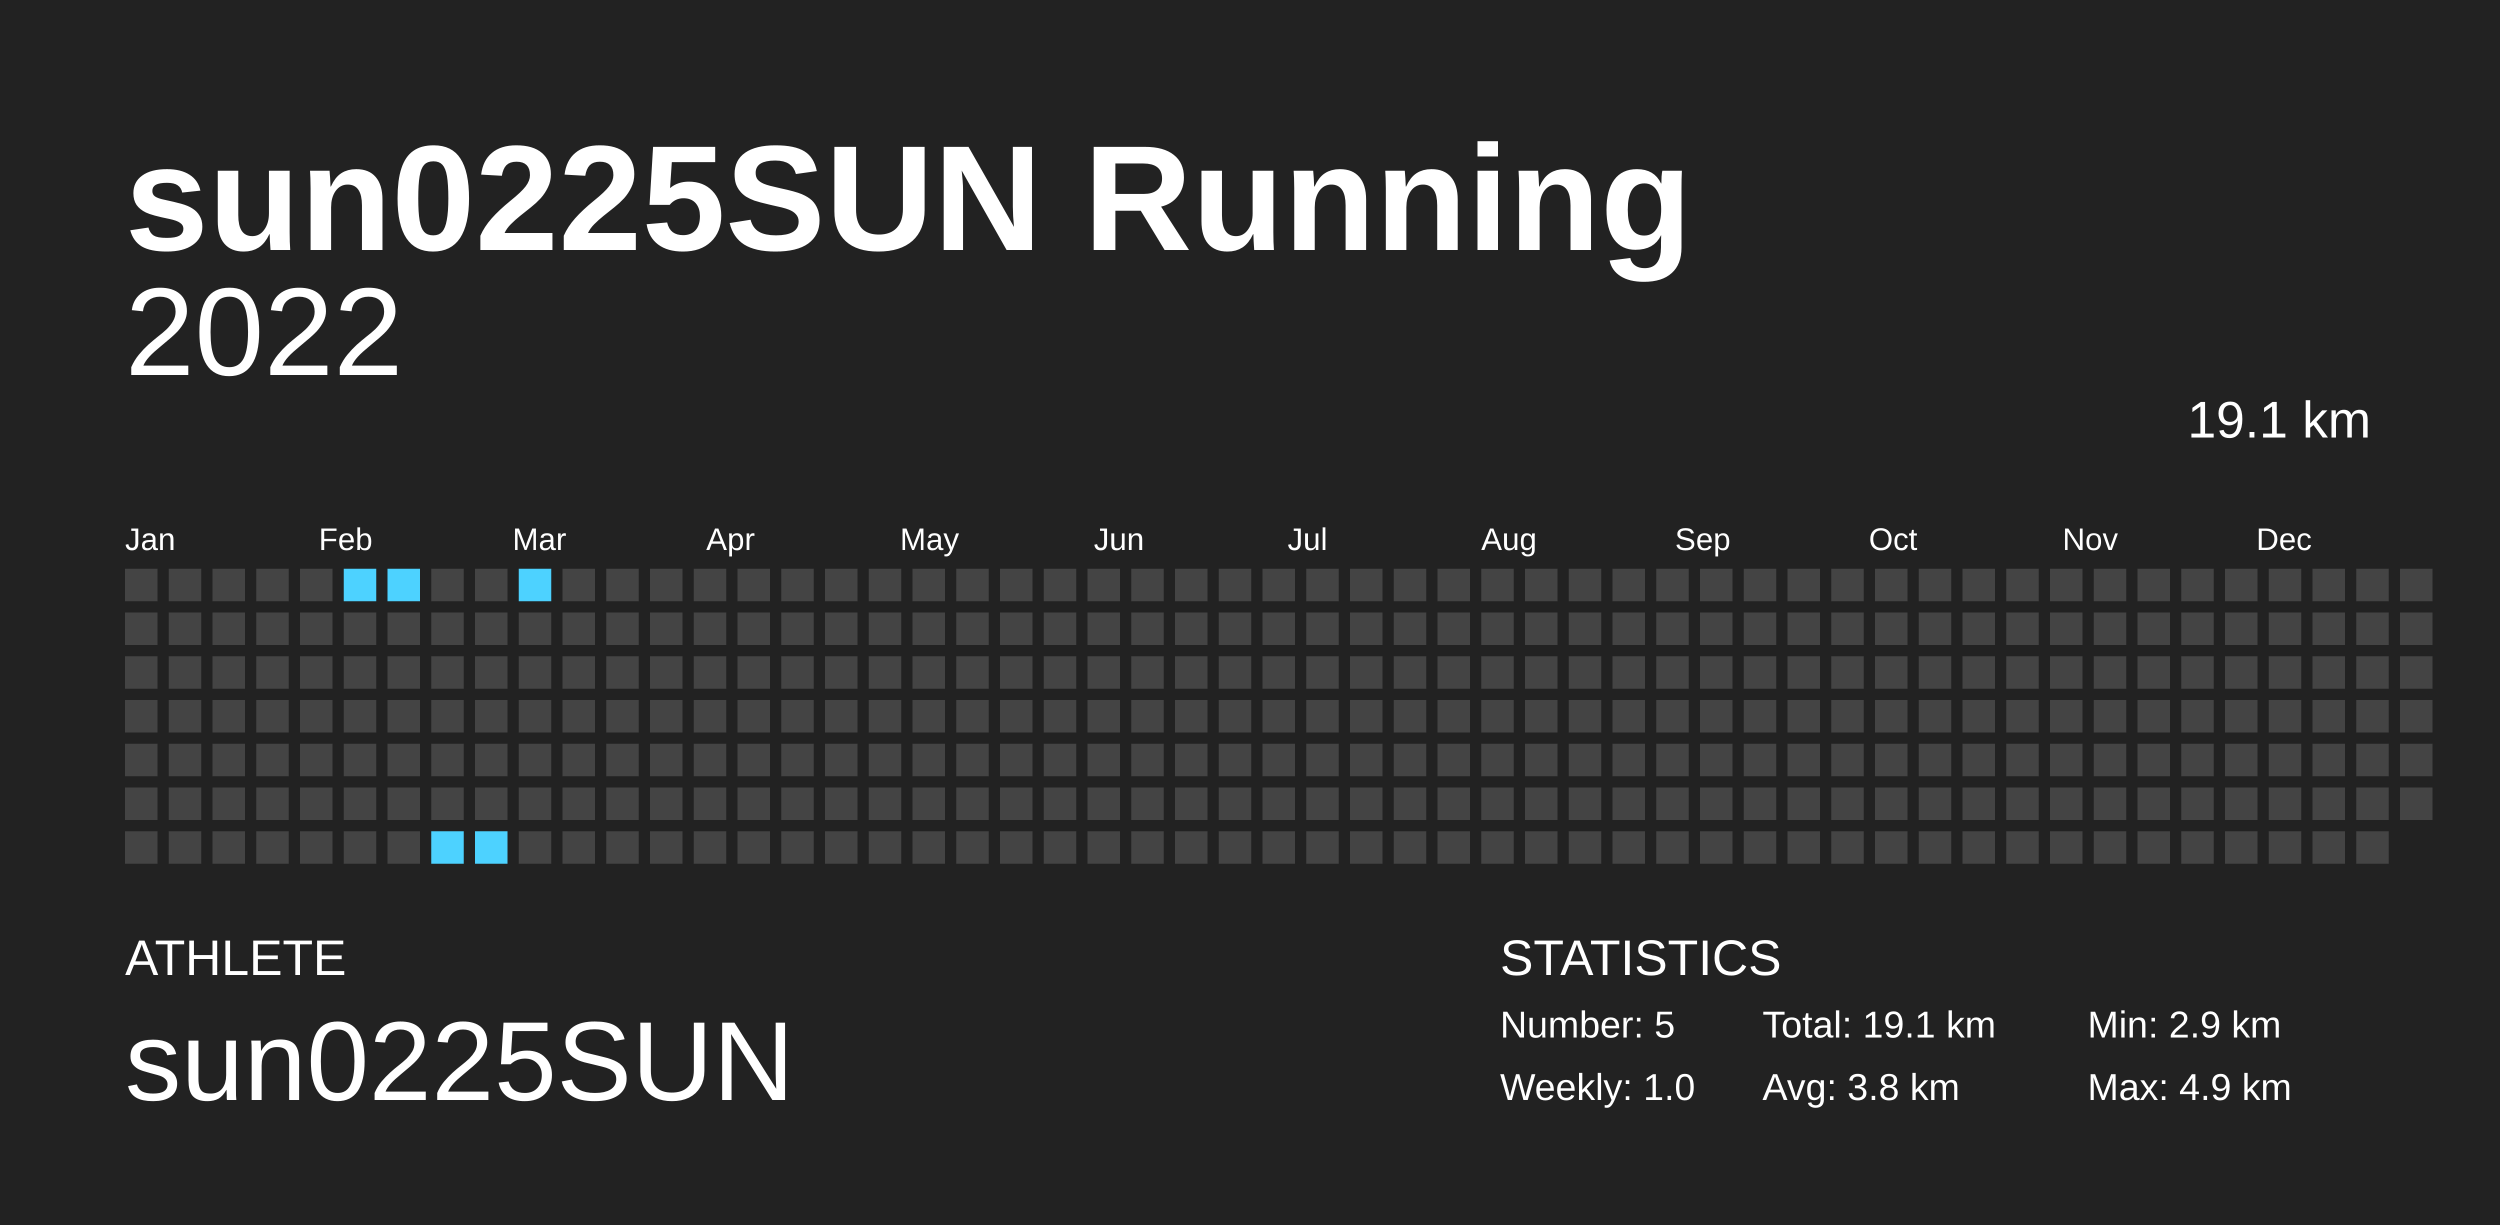
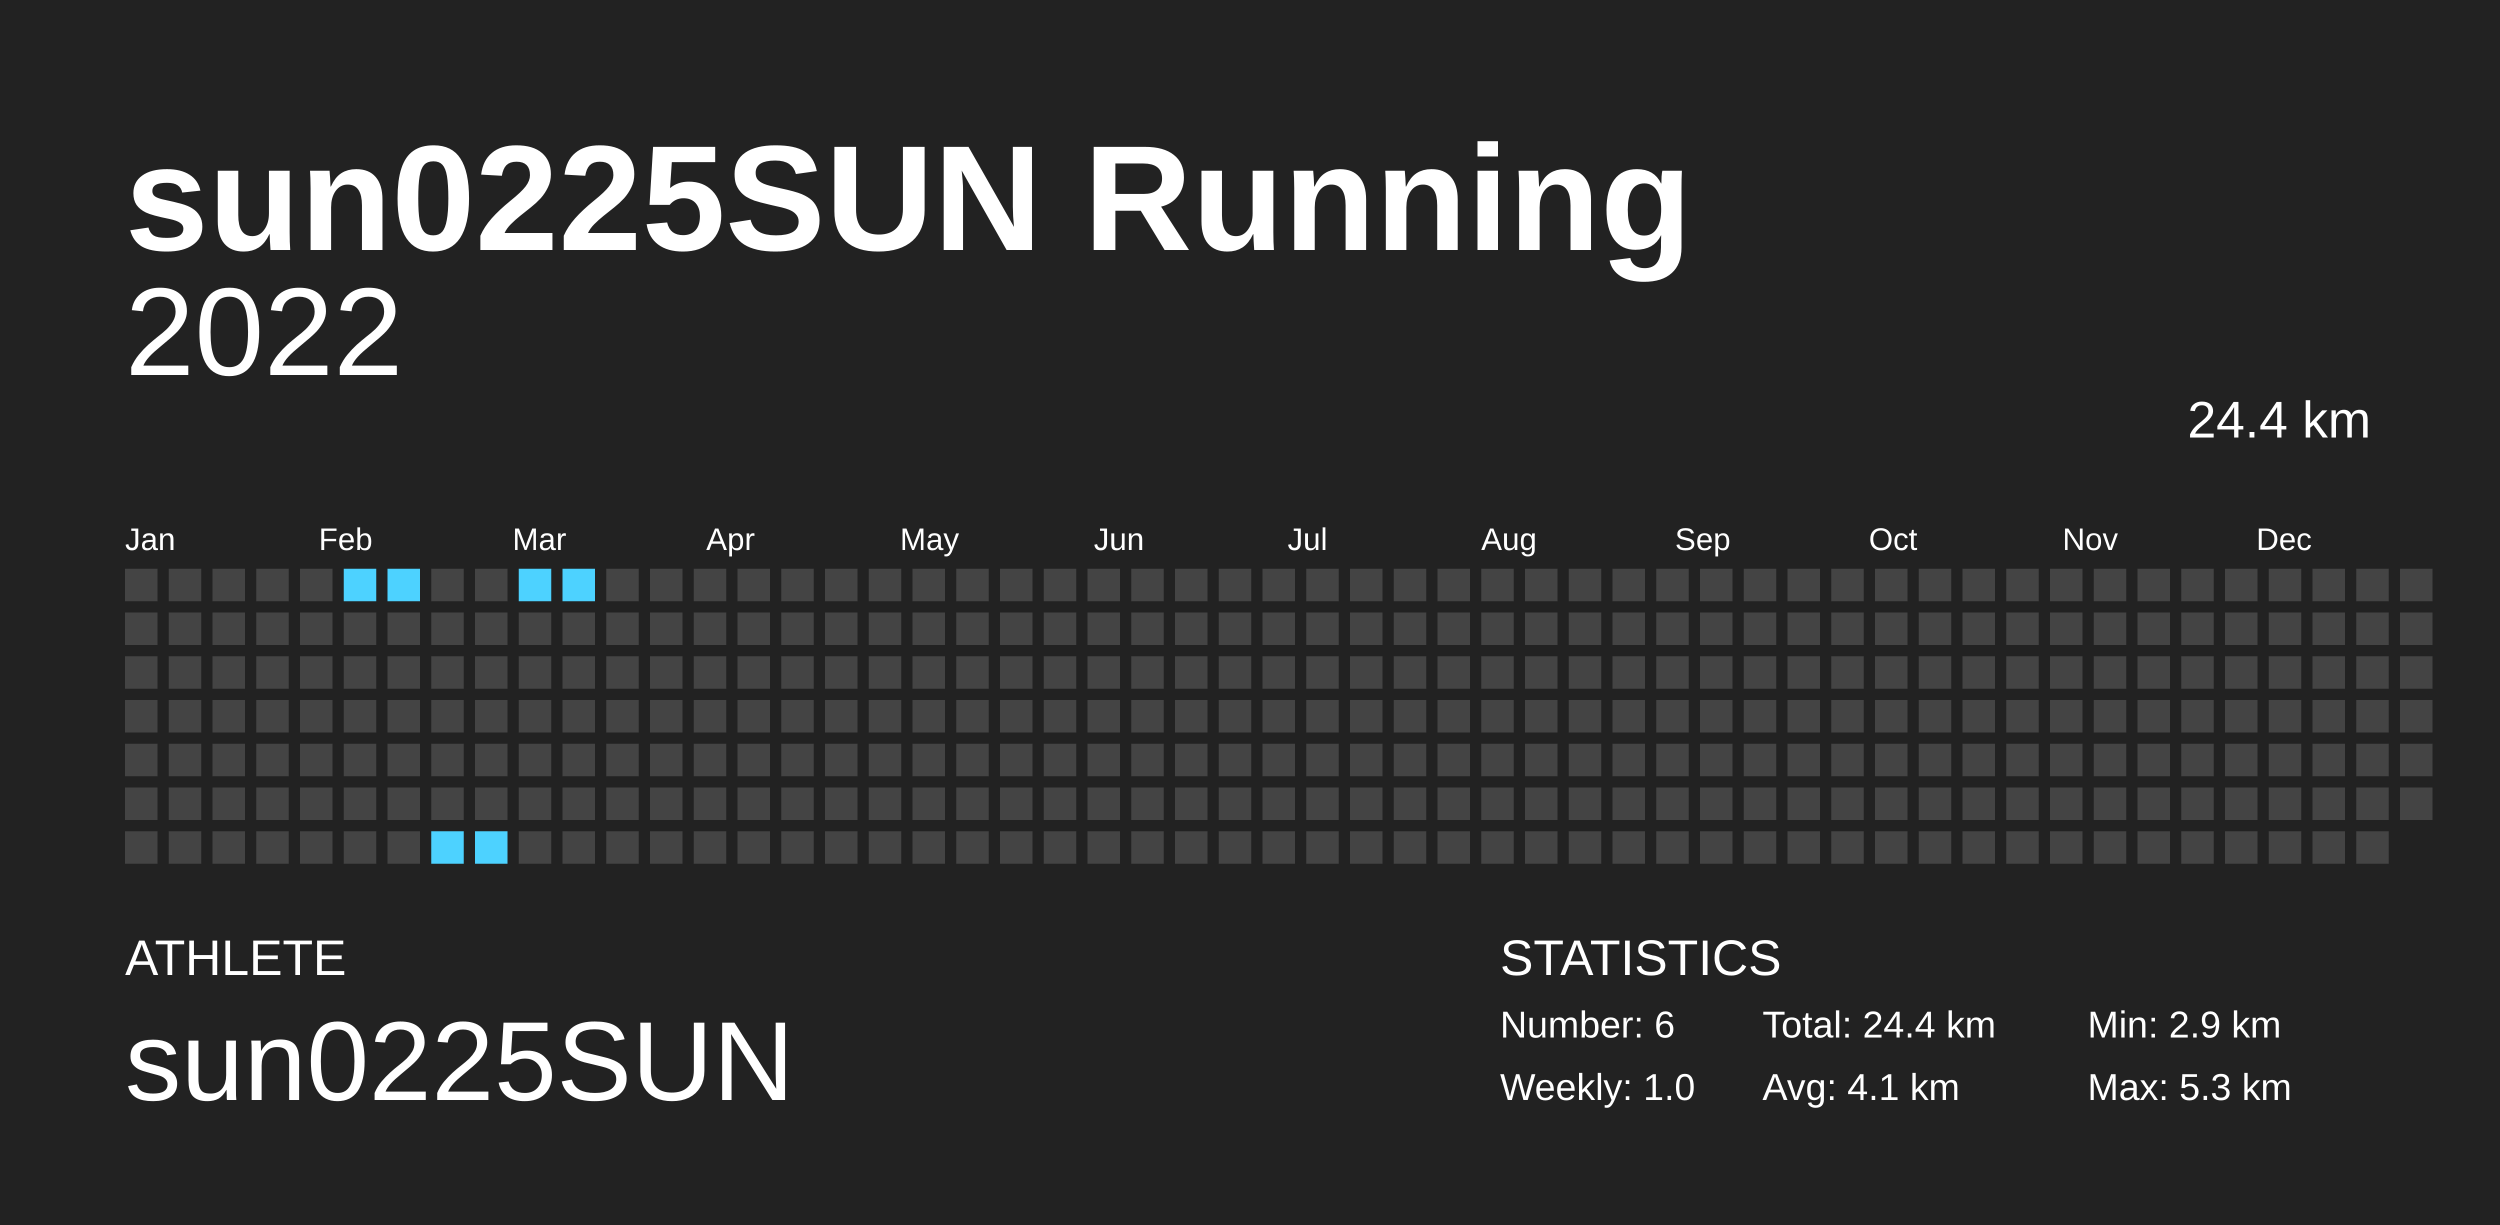
<svg xmlns="http://www.w3.org/2000/svg" baseProfile="full" height="98mm" version="1.1" viewBox="0,0,200,98" width="200mm">
  <defs />
  <rect fill="#222222" height="98" width="200" x="0" y="0" />
  <text fill="#FFFFFF" style="font-size:12px; font-family:Arial; font-weight:bold;" x="10" y="20">sun0225SUN Running</text>
  <text fill="#FFFFFF" style="font-size:4px; font-family:Arial" x="10" y="78">ATHLETE</text>
  <text fill="#FFFFFF" style="font-size:9px; font-family:Arial" x="10" y="88">sun0225SUN</text>
  <text fill="#FFFFFF" style="font-size:4px; font-family:Arial" x="120" y="78">STATISTICS</text>
-   <text fill="#FFFFFF" style="font-size:3px; font-family:Arial" x="120" y="83">Number: 5</text>
+   <text fill="#FFFFFF" style="font-size:3px; font-family:Arial" x="120" y="83">Number: 6</text>
  <text fill="#FFFFFF" style="font-size:3px; font-family:Arial" x="120" y="88">Weekly: 1.0</text>
-   <text fill="#FFFFFF" style="font-size:3px; font-family:Arial" x="141" y="83">Total: 19.1 km</text>
-   <text fill="#FFFFFF" style="font-size:3px; font-family:Arial" x="141" y="88">Avg: 3.8 km</text>
+   <text fill="#FFFFFF" style="font-size:3px; font-family:Arial" x="141" y="83">Total: 24.4 km</text>
+   <text fill="#FFFFFF" style="font-size:3px; font-family:Arial" x="141" y="88">Avg: 4.1 km</text>
  <text fill="#FFFFFF" style="font-size:3px; font-family:Arial" x="167" y="83">Min: 2.9 km</text>
-   <text fill="#FFFFFF" style="font-size:3px; font-family:Arial" x="167" y="88">Max: 4.9 km</text>
+   <text fill="#FFFFFF" style="font-size:3px; font-family:Arial" x="167" y="88">Max: 5.3 km</text>
  <text alignment-baseline="hanging" fill="#FFFFFF" style="font-size:10.0px; font-family:Arial;" x="10" y="30">2022</text>
-   <text alignment-baseline="hanging" fill="#FFFFFF" style="font-size:4.125px; font-family:Arial;" x="175" y="35">19.1 km</text>
+   <text alignment-baseline="hanging" fill="#FFFFFF" style="font-size:4.125px; font-family:Arial;" x="175" y="35">24.4 km</text>
  <text fill="#FFFFFF" style="font-size:2.5px; font-family:Arial" x="10.0" y="44">Jan</text>
  <text fill="#FFFFFF" style="font-size:2.5px; font-family:Arial" x="25.5" y="44">Feb</text>
  <text fill="#FFFFFF" style="font-size:2.5px; font-family:Arial" x="41.0" y="44">Mar</text>
  <text fill="#FFFFFF" style="font-size:2.5px; font-family:Arial" x="56.5" y="44">Apr</text>
  <text fill="#FFFFFF" style="font-size:2.5px; font-family:Arial" x="72.0" y="44">May</text>
  <text fill="#FFFFFF" style="font-size:2.5px; font-family:Arial" x="87.5" y="44">Jun</text>
  <text fill="#FFFFFF" style="font-size:2.5px; font-family:Arial" x="103.0" y="44">Jul</text>
  <text fill="#FFFFFF" style="font-size:2.5px; font-family:Arial" x="118.5" y="44">Aug</text>
  <text fill="#FFFFFF" style="font-size:2.5px; font-family:Arial" x="134.0" y="44">Sep</text>
  <text fill="#FFFFFF" style="font-size:2.5px; font-family:Arial" x="149.5" y="44">Oct</text>
  <text fill="#FFFFFF" style="font-size:2.5px; font-family:Arial" x="165.0" y="44">Nov</text>
  <text fill="#FFFFFF" style="font-size:2.5px; font-family:Arial" x="180.5" y="44">Dec</text>
  <rect fill="#444444" height="2.6" width="2.6" x="10.0" y="45.5" />
  <rect fill="#444444" height="2.6" width="2.6" x="10.0" y="49.0" />
  <rect fill="#444444" height="2.6" width="2.6" x="10.0" y="52.5" />
  <rect fill="#444444" height="2.6" width="2.6" x="10.0" y="56.0" />
  <rect fill="#444444" height="2.6" width="2.6" x="10.0" y="59.5" />
  <rect fill="#444444" height="2.6" width="2.6" x="10.0" y="63.0" />
  <rect fill="#444444" height="2.6" width="2.6" x="10.0" y="66.5" />
  <rect fill="#444444" height="2.6" width="2.6" x="13.5" y="45.5" />
  <rect fill="#444444" height="2.6" width="2.6" x="13.5" y="49.0" />
  <rect fill="#444444" height="2.6" width="2.6" x="13.5" y="52.5" />
  <rect fill="#444444" height="2.6" width="2.6" x="13.5" y="56.0" />
  <rect fill="#444444" height="2.6" width="2.6" x="13.5" y="59.5" />
  <rect fill="#444444" height="2.6" width="2.6" x="13.5" y="63.0" />
  <rect fill="#444444" height="2.6" width="2.6" x="13.5" y="66.5" />
  <rect fill="#444444" height="2.6" width="2.6" x="17.0" y="45.5" />
  <rect fill="#444444" height="2.6" width="2.6" x="17.0" y="49.0" />
  <rect fill="#444444" height="2.6" width="2.6" x="17.0" y="52.5" />
  <rect fill="#444444" height="2.6" width="2.6" x="17.0" y="56.0" />
  <rect fill="#444444" height="2.6" width="2.6" x="17.0" y="59.5" />
  <rect fill="#444444" height="2.6" width="2.6" x="17.0" y="63.0" />
  <rect fill="#444444" height="2.6" width="2.6" x="17.0" y="66.5" />
  <rect fill="#444444" height="2.6" width="2.6" x="20.5" y="45.5" />
  <rect fill="#444444" height="2.6" width="2.6" x="20.5" y="49.0" />
  <rect fill="#444444" height="2.6" width="2.6" x="20.5" y="52.5" />
  <rect fill="#444444" height="2.6" width="2.6" x="20.5" y="56.0" />
  <rect fill="#444444" height="2.6" width="2.6" x="20.5" y="59.5" />
  <rect fill="#444444" height="2.6" width="2.6" x="20.5" y="63.0" />
  <rect fill="#444444" height="2.6" width="2.6" x="20.5" y="66.5" />
  <rect fill="#444444" height="2.6" width="2.6" x="24.0" y="45.5" />
  <rect fill="#444444" height="2.6" width="2.6" x="24.0" y="49.0" />
  <rect fill="#444444" height="2.6" width="2.6" x="24.0" y="52.5" />
  <rect fill="#444444" height="2.6" width="2.6" x="24.0" y="56.0" />
  <rect fill="#444444" height="2.6" width="2.6" x="24.0" y="59.5" />
  <rect fill="#444444" height="2.6" width="2.6" x="24.0" y="63.0" />
  <rect fill="#444444" height="2.6" width="2.6" x="24.0" y="66.5" />
  <rect fill="#4dd2ff" height="2.6" width="2.6" x="27.5" y="45.5" />
  <rect fill="#444444" height="2.6" width="2.6" x="27.5" y="49.0" />
  <rect fill="#444444" height="2.6" width="2.6" x="27.5" y="52.5" />
  <rect fill="#444444" height="2.6" width="2.6" x="27.5" y="56.0" />
  <rect fill="#444444" height="2.6" width="2.6" x="27.5" y="59.5" />
  <rect fill="#444444" height="2.6" width="2.6" x="27.5" y="63.0" />
  <rect fill="#444444" height="2.6" width="2.6" x="27.5" y="66.5" />
  <rect fill="#4dd2ff" height="2.6" width="2.6" x="31.0" y="45.5" />
  <rect fill="#444444" height="2.6" width="2.6" x="31.0" y="49.0" />
  <rect fill="#444444" height="2.6" width="2.6" x="31.0" y="52.5" />
  <rect fill="#444444" height="2.6" width="2.6" x="31.0" y="56.0" />
  <rect fill="#444444" height="2.6" width="2.6" x="31.0" y="59.5" />
  <rect fill="#444444" height="2.6" width="2.6" x="31.0" y="63.0" />
  <rect fill="#444444" height="2.6" width="2.6" x="31.0" y="66.5" />
  <rect fill="#444444" height="2.6" width="2.6" x="34.5" y="45.5" />
  <rect fill="#444444" height="2.6" width="2.6" x="34.5" y="49.0" />
  <rect fill="#444444" height="2.6" width="2.6" x="34.5" y="52.5" />
  <rect fill="#444444" height="2.6" width="2.6" x="34.5" y="56.0" />
  <rect fill="#444444" height="2.6" width="2.6" x="34.5" y="59.5" />
  <rect fill="#444444" height="2.6" width="2.6" x="34.5" y="63.0" />
  <rect fill="#4dd2ff" height="2.6" width="2.6" x="34.5" y="66.5" />
  <rect fill="#444444" height="2.6" width="2.6" x="38.0" y="45.5" />
  <rect fill="#444444" height="2.6" width="2.6" x="38.0" y="49.0" />
  <rect fill="#444444" height="2.6" width="2.6" x="38.0" y="52.5" />
  <rect fill="#444444" height="2.6" width="2.6" x="38.0" y="56.0" />
  <rect fill="#444444" height="2.6" width="2.6" x="38.0" y="59.5" />
  <rect fill="#444444" height="2.6" width="2.6" x="38.0" y="63.0" />
  <rect fill="#4dd2ff" height="2.6" width="2.6" x="38.0" y="66.5" />
  <rect fill="#4dd2ff" height="2.6" width="2.6" x="41.5" y="45.5" />
  <rect fill="#444444" height="2.6" width="2.6" x="41.5" y="49.0" />
  <rect fill="#444444" height="2.6" width="2.6" x="41.5" y="52.5" />
  <rect fill="#444444" height="2.6" width="2.6" x="41.5" y="56.0" />
  <rect fill="#444444" height="2.6" width="2.6" x="41.5" y="59.5" />
  <rect fill="#444444" height="2.6" width="2.6" x="41.5" y="63.0" />
  <rect fill="#444444" height="2.6" width="2.6" x="41.5" y="66.5" />
-   <rect fill="#444444" height="2.6" width="2.6" x="45.0" y="45.5" />
+   <rect fill="#4dd2ff" height="2.6" width="2.6" x="45.0" y="45.5" />
  <rect fill="#444444" height="2.6" width="2.6" x="45.0" y="49.0" />
  <rect fill="#444444" height="2.6" width="2.6" x="45.0" y="52.5" />
  <rect fill="#444444" height="2.6" width="2.6" x="45.0" y="56.0" />
  <rect fill="#444444" height="2.6" width="2.6" x="45.0" y="59.5" />
  <rect fill="#444444" height="2.6" width="2.6" x="45.0" y="63.0" />
  <rect fill="#444444" height="2.6" width="2.6" x="45.0" y="66.5" />
  <rect fill="#444444" height="2.6" width="2.6" x="48.5" y="45.5" />
  <rect fill="#444444" height="2.6" width="2.6" x="48.5" y="49.0" />
  <rect fill="#444444" height="2.6" width="2.6" x="48.5" y="52.5" />
  <rect fill="#444444" height="2.6" width="2.6" x="48.5" y="56.0" />
  <rect fill="#444444" height="2.6" width="2.6" x="48.5" y="59.5" />
  <rect fill="#444444" height="2.6" width="2.6" x="48.5" y="63.0" />
  <rect fill="#444444" height="2.6" width="2.6" x="48.5" y="66.5" />
  <rect fill="#444444" height="2.6" width="2.6" x="52.0" y="45.5" />
  <rect fill="#444444" height="2.6" width="2.6" x="52.0" y="49.0" />
  <rect fill="#444444" height="2.6" width="2.6" x="52.0" y="52.5" />
  <rect fill="#444444" height="2.6" width="2.6" x="52.0" y="56.0" />
  <rect fill="#444444" height="2.6" width="2.6" x="52.0" y="59.5" />
  <rect fill="#444444" height="2.6" width="2.6" x="52.0" y="63.0" />
  <rect fill="#444444" height="2.6" width="2.6" x="52.0" y="66.5" />
  <rect fill="#444444" height="2.6" width="2.6" x="55.5" y="45.5" />
  <rect fill="#444444" height="2.6" width="2.6" x="55.5" y="49.0" />
  <rect fill="#444444" height="2.6" width="2.6" x="55.5" y="52.5" />
  <rect fill="#444444" height="2.6" width="2.6" x="55.5" y="56.0" />
  <rect fill="#444444" height="2.6" width="2.6" x="55.5" y="59.5" />
  <rect fill="#444444" height="2.6" width="2.6" x="55.5" y="63.0" />
  <rect fill="#444444" height="2.6" width="2.6" x="55.5" y="66.5" />
  <rect fill="#444444" height="2.6" width="2.6" x="59.0" y="45.5" />
  <rect fill="#444444" height="2.6" width="2.6" x="59.0" y="49.0" />
  <rect fill="#444444" height="2.6" width="2.6" x="59.0" y="52.5" />
  <rect fill="#444444" height="2.6" width="2.6" x="59.0" y="56.0" />
  <rect fill="#444444" height="2.6" width="2.6" x="59.0" y="59.5" />
  <rect fill="#444444" height="2.6" width="2.6" x="59.0" y="63.0" />
  <rect fill="#444444" height="2.6" width="2.6" x="59.0" y="66.5" />
  <rect fill="#444444" height="2.6" width="2.6" x="62.5" y="45.5" />
  <rect fill="#444444" height="2.6" width="2.6" x="62.5" y="49.0" />
  <rect fill="#444444" height="2.6" width="2.6" x="62.5" y="52.5" />
  <rect fill="#444444" height="2.6" width="2.6" x="62.5" y="56.0" />
  <rect fill="#444444" height="2.6" width="2.6" x="62.5" y="59.5" />
  <rect fill="#444444" height="2.6" width="2.6" x="62.5" y="63.0" />
  <rect fill="#444444" height="2.6" width="2.6" x="62.5" y="66.5" />
  <rect fill="#444444" height="2.6" width="2.6" x="66.0" y="45.5" />
  <rect fill="#444444" height="2.6" width="2.6" x="66.0" y="49.0" />
  <rect fill="#444444" height="2.6" width="2.6" x="66.0" y="52.5" />
  <rect fill="#444444" height="2.6" width="2.6" x="66.0" y="56.0" />
  <rect fill="#444444" height="2.6" width="2.6" x="66.0" y="59.5" />
  <rect fill="#444444" height="2.6" width="2.6" x="66.0" y="63.0" />
  <rect fill="#444444" height="2.6" width="2.6" x="66.0" y="66.5" />
  <rect fill="#444444" height="2.6" width="2.6" x="69.5" y="45.5" />
  <rect fill="#444444" height="2.6" width="2.6" x="69.5" y="49.0" />
  <rect fill="#444444" height="2.6" width="2.6" x="69.5" y="52.5" />
  <rect fill="#444444" height="2.6" width="2.6" x="69.5" y="56.0" />
  <rect fill="#444444" height="2.6" width="2.6" x="69.5" y="59.5" />
  <rect fill="#444444" height="2.6" width="2.6" x="69.5" y="63.0" />
  <rect fill="#444444" height="2.6" width="2.6" x="69.5" y="66.5" />
  <rect fill="#444444" height="2.6" width="2.6" x="73.0" y="45.5" />
  <rect fill="#444444" height="2.6" width="2.6" x="73.0" y="49.0" />
  <rect fill="#444444" height="2.6" width="2.6" x="73.0" y="52.5" />
  <rect fill="#444444" height="2.6" width="2.6" x="73.0" y="56.0" />
  <rect fill="#444444" height="2.6" width="2.6" x="73.0" y="59.5" />
  <rect fill="#444444" height="2.6" width="2.6" x="73.0" y="63.0" />
  <rect fill="#444444" height="2.6" width="2.6" x="73.0" y="66.5" />
  <rect fill="#444444" height="2.6" width="2.6" x="76.5" y="45.5" />
  <rect fill="#444444" height="2.6" width="2.6" x="76.5" y="49.0" />
  <rect fill="#444444" height="2.6" width="2.6" x="76.5" y="52.5" />
  <rect fill="#444444" height="2.6" width="2.6" x="76.5" y="56.0" />
  <rect fill="#444444" height="2.6" width="2.6" x="76.5" y="59.5" />
  <rect fill="#444444" height="2.6" width="2.6" x="76.5" y="63.0" />
  <rect fill="#444444" height="2.6" width="2.6" x="76.5" y="66.5" />
  <rect fill="#444444" height="2.6" width="2.6" x="80.0" y="45.5" />
  <rect fill="#444444" height="2.6" width="2.6" x="80.0" y="49.0" />
  <rect fill="#444444" height="2.6" width="2.6" x="80.0" y="52.5" />
  <rect fill="#444444" height="2.6" width="2.6" x="80.0" y="56.0" />
  <rect fill="#444444" height="2.6" width="2.6" x="80.0" y="59.5" />
  <rect fill="#444444" height="2.6" width="2.6" x="80.0" y="63.0" />
  <rect fill="#444444" height="2.6" width="2.6" x="80.0" y="66.5" />
  <rect fill="#444444" height="2.6" width="2.6" x="83.5" y="45.5" />
  <rect fill="#444444" height="2.6" width="2.6" x="83.5" y="49.0" />
  <rect fill="#444444" height="2.6" width="2.6" x="83.5" y="52.5" />
  <rect fill="#444444" height="2.6" width="2.6" x="83.5" y="56.0" />
  <rect fill="#444444" height="2.6" width="2.6" x="83.5" y="59.5" />
  <rect fill="#444444" height="2.6" width="2.6" x="83.5" y="63.0" />
  <rect fill="#444444" height="2.6" width="2.6" x="83.5" y="66.5" />
  <rect fill="#444444" height="2.6" width="2.6" x="87.0" y="45.5" />
  <rect fill="#444444" height="2.6" width="2.6" x="87.0" y="49.0" />
  <rect fill="#444444" height="2.6" width="2.6" x="87.0" y="52.5" />
  <rect fill="#444444" height="2.6" width="2.6" x="87.0" y="56.0" />
  <rect fill="#444444" height="2.6" width="2.6" x="87.0" y="59.5" />
  <rect fill="#444444" height="2.6" width="2.6" x="87.0" y="63.0" />
  <rect fill="#444444" height="2.6" width="2.6" x="87.0" y="66.5" />
  <rect fill="#444444" height="2.6" width="2.6" x="90.5" y="45.5" />
  <rect fill="#444444" height="2.6" width="2.6" x="90.5" y="49.0" />
  <rect fill="#444444" height="2.6" width="2.6" x="90.5" y="52.5" />
  <rect fill="#444444" height="2.6" width="2.6" x="90.5" y="56.0" />
  <rect fill="#444444" height="2.6" width="2.6" x="90.5" y="59.5" />
  <rect fill="#444444" height="2.6" width="2.6" x="90.5" y="63.0" />
  <rect fill="#444444" height="2.6" width="2.6" x="90.5" y="66.5" />
  <rect fill="#444444" height="2.6" width="2.6" x="94.0" y="45.5" />
  <rect fill="#444444" height="2.6" width="2.6" x="94.0" y="49.0" />
  <rect fill="#444444" height="2.6" width="2.6" x="94.0" y="52.5" />
  <rect fill="#444444" height="2.6" width="2.6" x="94.0" y="56.0" />
  <rect fill="#444444" height="2.6" width="2.6" x="94.0" y="59.5" />
  <rect fill="#444444" height="2.6" width="2.6" x="94.0" y="63.0" />
  <rect fill="#444444" height="2.6" width="2.6" x="94.0" y="66.5" />
  <rect fill="#444444" height="2.6" width="2.6" x="97.5" y="45.5" />
  <rect fill="#444444" height="2.6" width="2.6" x="97.5" y="49.0" />
  <rect fill="#444444" height="2.6" width="2.6" x="97.5" y="52.5" />
  <rect fill="#444444" height="2.6" width="2.6" x="97.5" y="56.0" />
  <rect fill="#444444" height="2.6" width="2.6" x="97.5" y="59.5" />
  <rect fill="#444444" height="2.6" width="2.6" x="97.5" y="63.0" />
  <rect fill="#444444" height="2.6" width="2.6" x="97.5" y="66.5" />
  <rect fill="#444444" height="2.6" width="2.6" x="101.0" y="45.5" />
  <rect fill="#444444" height="2.6" width="2.6" x="101.0" y="49.0" />
  <rect fill="#444444" height="2.6" width="2.6" x="101.0" y="52.5" />
  <rect fill="#444444" height="2.6" width="2.6" x="101.0" y="56.0" />
  <rect fill="#444444" height="2.6" width="2.6" x="101.0" y="59.5" />
  <rect fill="#444444" height="2.6" width="2.6" x="101.0" y="63.0" />
  <rect fill="#444444" height="2.6" width="2.6" x="101.0" y="66.5" />
  <rect fill="#444444" height="2.6" width="2.6" x="104.5" y="45.5" />
  <rect fill="#444444" height="2.6" width="2.6" x="104.5" y="49.0" />
  <rect fill="#444444" height="2.6" width="2.6" x="104.5" y="52.5" />
  <rect fill="#444444" height="2.6" width="2.6" x="104.5" y="56.0" />
  <rect fill="#444444" height="2.6" width="2.6" x="104.5" y="59.5" />
  <rect fill="#444444" height="2.6" width="2.6" x="104.5" y="63.0" />
  <rect fill="#444444" height="2.6" width="2.6" x="104.5" y="66.5" />
  <rect fill="#444444" height="2.6" width="2.6" x="108.0" y="45.5" />
  <rect fill="#444444" height="2.6" width="2.6" x="108.0" y="49.0" />
  <rect fill="#444444" height="2.6" width="2.6" x="108.0" y="52.5" />
  <rect fill="#444444" height="2.6" width="2.6" x="108.0" y="56.0" />
  <rect fill="#444444" height="2.6" width="2.6" x="108.0" y="59.5" />
  <rect fill="#444444" height="2.6" width="2.6" x="108.0" y="63.0" />
  <rect fill="#444444" height="2.6" width="2.6" x="108.0" y="66.5" />
  <rect fill="#444444" height="2.6" width="2.6" x="111.5" y="45.5" />
  <rect fill="#444444" height="2.6" width="2.6" x="111.5" y="49.0" />
  <rect fill="#444444" height="2.6" width="2.6" x="111.5" y="52.5" />
  <rect fill="#444444" height="2.6" width="2.6" x="111.5" y="56.0" />
  <rect fill="#444444" height="2.6" width="2.6" x="111.5" y="59.5" />
  <rect fill="#444444" height="2.6" width="2.6" x="111.5" y="63.0" />
  <rect fill="#444444" height="2.6" width="2.6" x="111.5" y="66.5" />
  <rect fill="#444444" height="2.6" width="2.6" x="115.0" y="45.5" />
  <rect fill="#444444" height="2.6" width="2.6" x="115.0" y="49.0" />
  <rect fill="#444444" height="2.6" width="2.6" x="115.0" y="52.5" />
  <rect fill="#444444" height="2.6" width="2.6" x="115.0" y="56.0" />
  <rect fill="#444444" height="2.6" width="2.6" x="115.0" y="59.5" />
  <rect fill="#444444" height="2.6" width="2.6" x="115.0" y="63.0" />
  <rect fill="#444444" height="2.6" width="2.6" x="115.0" y="66.5" />
  <rect fill="#444444" height="2.6" width="2.6" x="118.5" y="45.5" />
  <rect fill="#444444" height="2.6" width="2.6" x="118.5" y="49.0" />
  <rect fill="#444444" height="2.6" width="2.6" x="118.5" y="52.5" />
  <rect fill="#444444" height="2.6" width="2.6" x="118.5" y="56.0" />
  <rect fill="#444444" height="2.6" width="2.6" x="118.5" y="59.5" />
  <rect fill="#444444" height="2.6" width="2.6" x="118.5" y="63.0" />
  <rect fill="#444444" height="2.6" width="2.6" x="118.5" y="66.5" />
  <rect fill="#444444" height="2.6" width="2.6" x="122.0" y="45.5" />
  <rect fill="#444444" height="2.6" width="2.6" x="122.0" y="49.0" />
  <rect fill="#444444" height="2.6" width="2.6" x="122.0" y="52.5" />
  <rect fill="#444444" height="2.6" width="2.6" x="122.0" y="56.0" />
  <rect fill="#444444" height="2.6" width="2.6" x="122.0" y="59.5" />
  <rect fill="#444444" height="2.6" width="2.6" x="122.0" y="63.0" />
  <rect fill="#444444" height="2.6" width="2.6" x="122.0" y="66.5" />
  <rect fill="#444444" height="2.6" width="2.6" x="125.5" y="45.5" />
  <rect fill="#444444" height="2.6" width="2.6" x="125.5" y="49.0" />
  <rect fill="#444444" height="2.6" width="2.6" x="125.5" y="52.5" />
  <rect fill="#444444" height="2.6" width="2.6" x="125.5" y="56.0" />
  <rect fill="#444444" height="2.6" width="2.6" x="125.5" y="59.5" />
  <rect fill="#444444" height="2.6" width="2.6" x="125.5" y="63.0" />
  <rect fill="#444444" height="2.6" width="2.6" x="125.5" y="66.5" />
  <rect fill="#444444" height="2.6" width="2.6" x="129.0" y="45.5" />
  <rect fill="#444444" height="2.6" width="2.6" x="129.0" y="49.0" />
  <rect fill="#444444" height="2.6" width="2.6" x="129.0" y="52.5" />
  <rect fill="#444444" height="2.6" width="2.6" x="129.0" y="56.0" />
  <rect fill="#444444" height="2.6" width="2.6" x="129.0" y="59.5" />
  <rect fill="#444444" height="2.6" width="2.6" x="129.0" y="63.0" />
  <rect fill="#444444" height="2.6" width="2.6" x="129.0" y="66.5" />
  <rect fill="#444444" height="2.6" width="2.6" x="132.5" y="45.5" />
  <rect fill="#444444" height="2.6" width="2.6" x="132.5" y="49.0" />
  <rect fill="#444444" height="2.6" width="2.6" x="132.5" y="52.5" />
  <rect fill="#444444" height="2.6" width="2.6" x="132.5" y="56.0" />
  <rect fill="#444444" height="2.6" width="2.6" x="132.5" y="59.5" />
  <rect fill="#444444" height="2.6" width="2.6" x="132.5" y="63.0" />
  <rect fill="#444444" height="2.6" width="2.6" x="132.5" y="66.5" />
  <rect fill="#444444" height="2.6" width="2.6" x="136.0" y="45.5" />
  <rect fill="#444444" height="2.6" width="2.6" x="136.0" y="49.0" />
  <rect fill="#444444" height="2.6" width="2.6" x="136.0" y="52.5" />
  <rect fill="#444444" height="2.6" width="2.6" x="136.0" y="56.0" />
  <rect fill="#444444" height="2.6" width="2.6" x="136.0" y="59.5" />
  <rect fill="#444444" height="2.6" width="2.6" x="136.0" y="63.0" />
  <rect fill="#444444" height="2.6" width="2.6" x="136.0" y="66.5" />
  <rect fill="#444444" height="2.6" width="2.6" x="139.5" y="45.5" />
  <rect fill="#444444" height="2.6" width="2.6" x="139.5" y="49.0" />
  <rect fill="#444444" height="2.6" width="2.6" x="139.5" y="52.5" />
  <rect fill="#444444" height="2.6" width="2.6" x="139.5" y="56.0" />
  <rect fill="#444444" height="2.6" width="2.6" x="139.5" y="59.5" />
  <rect fill="#444444" height="2.6" width="2.6" x="139.5" y="63.0" />
  <rect fill="#444444" height="2.6" width="2.6" x="139.5" y="66.5" />
  <rect fill="#444444" height="2.6" width="2.6" x="143.0" y="45.5" />
  <rect fill="#444444" height="2.6" width="2.6" x="143.0" y="49.0" />
  <rect fill="#444444" height="2.6" width="2.6" x="143.0" y="52.5" />
  <rect fill="#444444" height="2.6" width="2.6" x="143.0" y="56.0" />
  <rect fill="#444444" height="2.6" width="2.6" x="143.0" y="59.5" />
  <rect fill="#444444" height="2.6" width="2.6" x="143.0" y="63.0" />
  <rect fill="#444444" height="2.6" width="2.6" x="143.0" y="66.5" />
  <rect fill="#444444" height="2.6" width="2.6" x="146.5" y="45.5" />
  <rect fill="#444444" height="2.6" width="2.6" x="146.5" y="49.0" />
  <rect fill="#444444" height="2.6" width="2.6" x="146.5" y="52.5" />
  <rect fill="#444444" height="2.6" width="2.6" x="146.5" y="56.0" />
  <rect fill="#444444" height="2.6" width="2.6" x="146.5" y="59.5" />
  <rect fill="#444444" height="2.6" width="2.6" x="146.5" y="63.0" />
  <rect fill="#444444" height="2.6" width="2.6" x="146.5" y="66.5" />
  <rect fill="#444444" height="2.6" width="2.6" x="150.0" y="45.5" />
  <rect fill="#444444" height="2.6" width="2.6" x="150.0" y="49.0" />
  <rect fill="#444444" height="2.6" width="2.6" x="150.0" y="52.5" />
  <rect fill="#444444" height="2.6" width="2.6" x="150.0" y="56.0" />
  <rect fill="#444444" height="2.6" width="2.6" x="150.0" y="59.5" />
  <rect fill="#444444" height="2.6" width="2.6" x="150.0" y="63.0" />
  <rect fill="#444444" height="2.6" width="2.6" x="150.0" y="66.5" />
  <rect fill="#444444" height="2.6" width="2.6" x="153.5" y="45.5" />
  <rect fill="#444444" height="2.6" width="2.6" x="153.5" y="49.0" />
  <rect fill="#444444" height="2.6" width="2.6" x="153.5" y="52.5" />
  <rect fill="#444444" height="2.6" width="2.6" x="153.5" y="56.0" />
  <rect fill="#444444" height="2.6" width="2.6" x="153.5" y="59.5" />
  <rect fill="#444444" height="2.6" width="2.6" x="153.5" y="63.0" />
  <rect fill="#444444" height="2.6" width="2.6" x="153.5" y="66.5" />
  <rect fill="#444444" height="2.6" width="2.6" x="157.0" y="45.5" />
  <rect fill="#444444" height="2.6" width="2.6" x="157.0" y="49.0" />
  <rect fill="#444444" height="2.6" width="2.6" x="157.0" y="52.5" />
  <rect fill="#444444" height="2.6" width="2.6" x="157.0" y="56.0" />
  <rect fill="#444444" height="2.6" width="2.6" x="157.0" y="59.5" />
  <rect fill="#444444" height="2.6" width="2.6" x="157.0" y="63.0" />
  <rect fill="#444444" height="2.6" width="2.6" x="157.0" y="66.5" />
  <rect fill="#444444" height="2.6" width="2.6" x="160.5" y="45.5" />
  <rect fill="#444444" height="2.6" width="2.6" x="160.5" y="49.0" />
  <rect fill="#444444" height="2.6" width="2.6" x="160.5" y="52.5" />
  <rect fill="#444444" height="2.6" width="2.6" x="160.5" y="56.0" />
  <rect fill="#444444" height="2.6" width="2.6" x="160.5" y="59.5" />
  <rect fill="#444444" height="2.6" width="2.6" x="160.5" y="63.0" />
  <rect fill="#444444" height="2.6" width="2.6" x="160.5" y="66.5" />
  <rect fill="#444444" height="2.6" width="2.6" x="164.0" y="45.5" />
  <rect fill="#444444" height="2.6" width="2.6" x="164.0" y="49.0" />
  <rect fill="#444444" height="2.6" width="2.6" x="164.0" y="52.5" />
  <rect fill="#444444" height="2.6" width="2.6" x="164.0" y="56.0" />
  <rect fill="#444444" height="2.6" width="2.6" x="164.0" y="59.5" />
  <rect fill="#444444" height="2.6" width="2.6" x="164.0" y="63.0" />
  <rect fill="#444444" height="2.6" width="2.6" x="164.0" y="66.5" />
  <rect fill="#444444" height="2.6" width="2.6" x="167.5" y="45.5" />
  <rect fill="#444444" height="2.6" width="2.6" x="167.5" y="49.0" />
  <rect fill="#444444" height="2.6" width="2.6" x="167.5" y="52.5" />
  <rect fill="#444444" height="2.6" width="2.6" x="167.5" y="56.0" />
  <rect fill="#444444" height="2.6" width="2.6" x="167.5" y="59.5" />
  <rect fill="#444444" height="2.6" width="2.6" x="167.5" y="63.0" />
  <rect fill="#444444" height="2.6" width="2.6" x="167.5" y="66.5" />
  <rect fill="#444444" height="2.6" width="2.6" x="171.0" y="45.5" />
  <rect fill="#444444" height="2.6" width="2.6" x="171.0" y="49.0" />
  <rect fill="#444444" height="2.6" width="2.6" x="171.0" y="52.5" />
  <rect fill="#444444" height="2.6" width="2.6" x="171.0" y="56.0" />
  <rect fill="#444444" height="2.6" width="2.6" x="171.0" y="59.5" />
  <rect fill="#444444" height="2.6" width="2.6" x="171.0" y="63.0" />
  <rect fill="#444444" height="2.6" width="2.6" x="171.0" y="66.5" />
  <rect fill="#444444" height="2.6" width="2.6" x="174.5" y="45.5" />
  <rect fill="#444444" height="2.6" width="2.6" x="174.5" y="49.0" />
  <rect fill="#444444" height="2.6" width="2.6" x="174.5" y="52.5" />
  <rect fill="#444444" height="2.6" width="2.6" x="174.5" y="56.0" />
  <rect fill="#444444" height="2.6" width="2.6" x="174.5" y="59.5" />
  <rect fill="#444444" height="2.6" width="2.6" x="174.5" y="63.0" />
  <rect fill="#444444" height="2.6" width="2.6" x="174.5" y="66.5" />
  <rect fill="#444444" height="2.6" width="2.6" x="178.0" y="45.5" />
  <rect fill="#444444" height="2.6" width="2.6" x="178.0" y="49.0" />
  <rect fill="#444444" height="2.6" width="2.6" x="178.0" y="52.5" />
  <rect fill="#444444" height="2.6" width="2.6" x="178.0" y="56.0" />
  <rect fill="#444444" height="2.6" width="2.6" x="178.0" y="59.5" />
  <rect fill="#444444" height="2.6" width="2.6" x="178.0" y="63.0" />
  <rect fill="#444444" height="2.6" width="2.6" x="178.0" y="66.5" />
  <rect fill="#444444" height="2.6" width="2.6" x="181.5" y="45.5" />
  <rect fill="#444444" height="2.6" width="2.6" x="181.5" y="49.0" />
  <rect fill="#444444" height="2.6" width="2.6" x="181.5" y="52.5" />
  <rect fill="#444444" height="2.6" width="2.6" x="181.5" y="56.0" />
  <rect fill="#444444" height="2.6" width="2.6" x="181.5" y="59.5" />
  <rect fill="#444444" height="2.6" width="2.6" x="181.5" y="63.0" />
  <rect fill="#444444" height="2.6" width="2.6" x="181.5" y="66.5" />
  <rect fill="#444444" height="2.6" width="2.6" x="185.0" y="45.5" />
  <rect fill="#444444" height="2.6" width="2.6" x="185.0" y="49.0" />
  <rect fill="#444444" height="2.6" width="2.6" x="185.0" y="52.5" />
  <rect fill="#444444" height="2.6" width="2.6" x="185.0" y="56.0" />
  <rect fill="#444444" height="2.6" width="2.6" x="185.0" y="59.5" />
  <rect fill="#444444" height="2.6" width="2.6" x="185.0" y="63.0" />
  <rect fill="#444444" height="2.6" width="2.6" x="185.0" y="66.5" />
  <rect fill="#444444" height="2.6" width="2.6" x="188.5" y="45.5" />
  <rect fill="#444444" height="2.6" width="2.6" x="188.5" y="49.0" />
  <rect fill="#444444" height="2.6" width="2.6" x="188.5" y="52.5" />
  <rect fill="#444444" height="2.6" width="2.6" x="188.5" y="56.0" />
  <rect fill="#444444" height="2.6" width="2.6" x="188.5" y="59.5" />
  <rect fill="#444444" height="2.6" width="2.6" x="188.5" y="63.0" />
  <rect fill="#444444" height="2.6" width="2.6" x="188.5" y="66.5" />
  <rect fill="#444444" height="2.6" width="2.6" x="192.0" y="45.5" />
  <rect fill="#444444" height="2.6" width="2.6" x="192.0" y="49.0" />
  <rect fill="#444444" height="2.6" width="2.6" x="192.0" y="52.5" />
  <rect fill="#444444" height="2.6" width="2.6" x="192.0" y="56.0" />
  <rect fill="#444444" height="2.6" width="2.6" x="192.0" y="59.5" />
  <rect fill="#444444" height="2.6" width="2.6" x="192.0" y="63.0" />
</svg>
